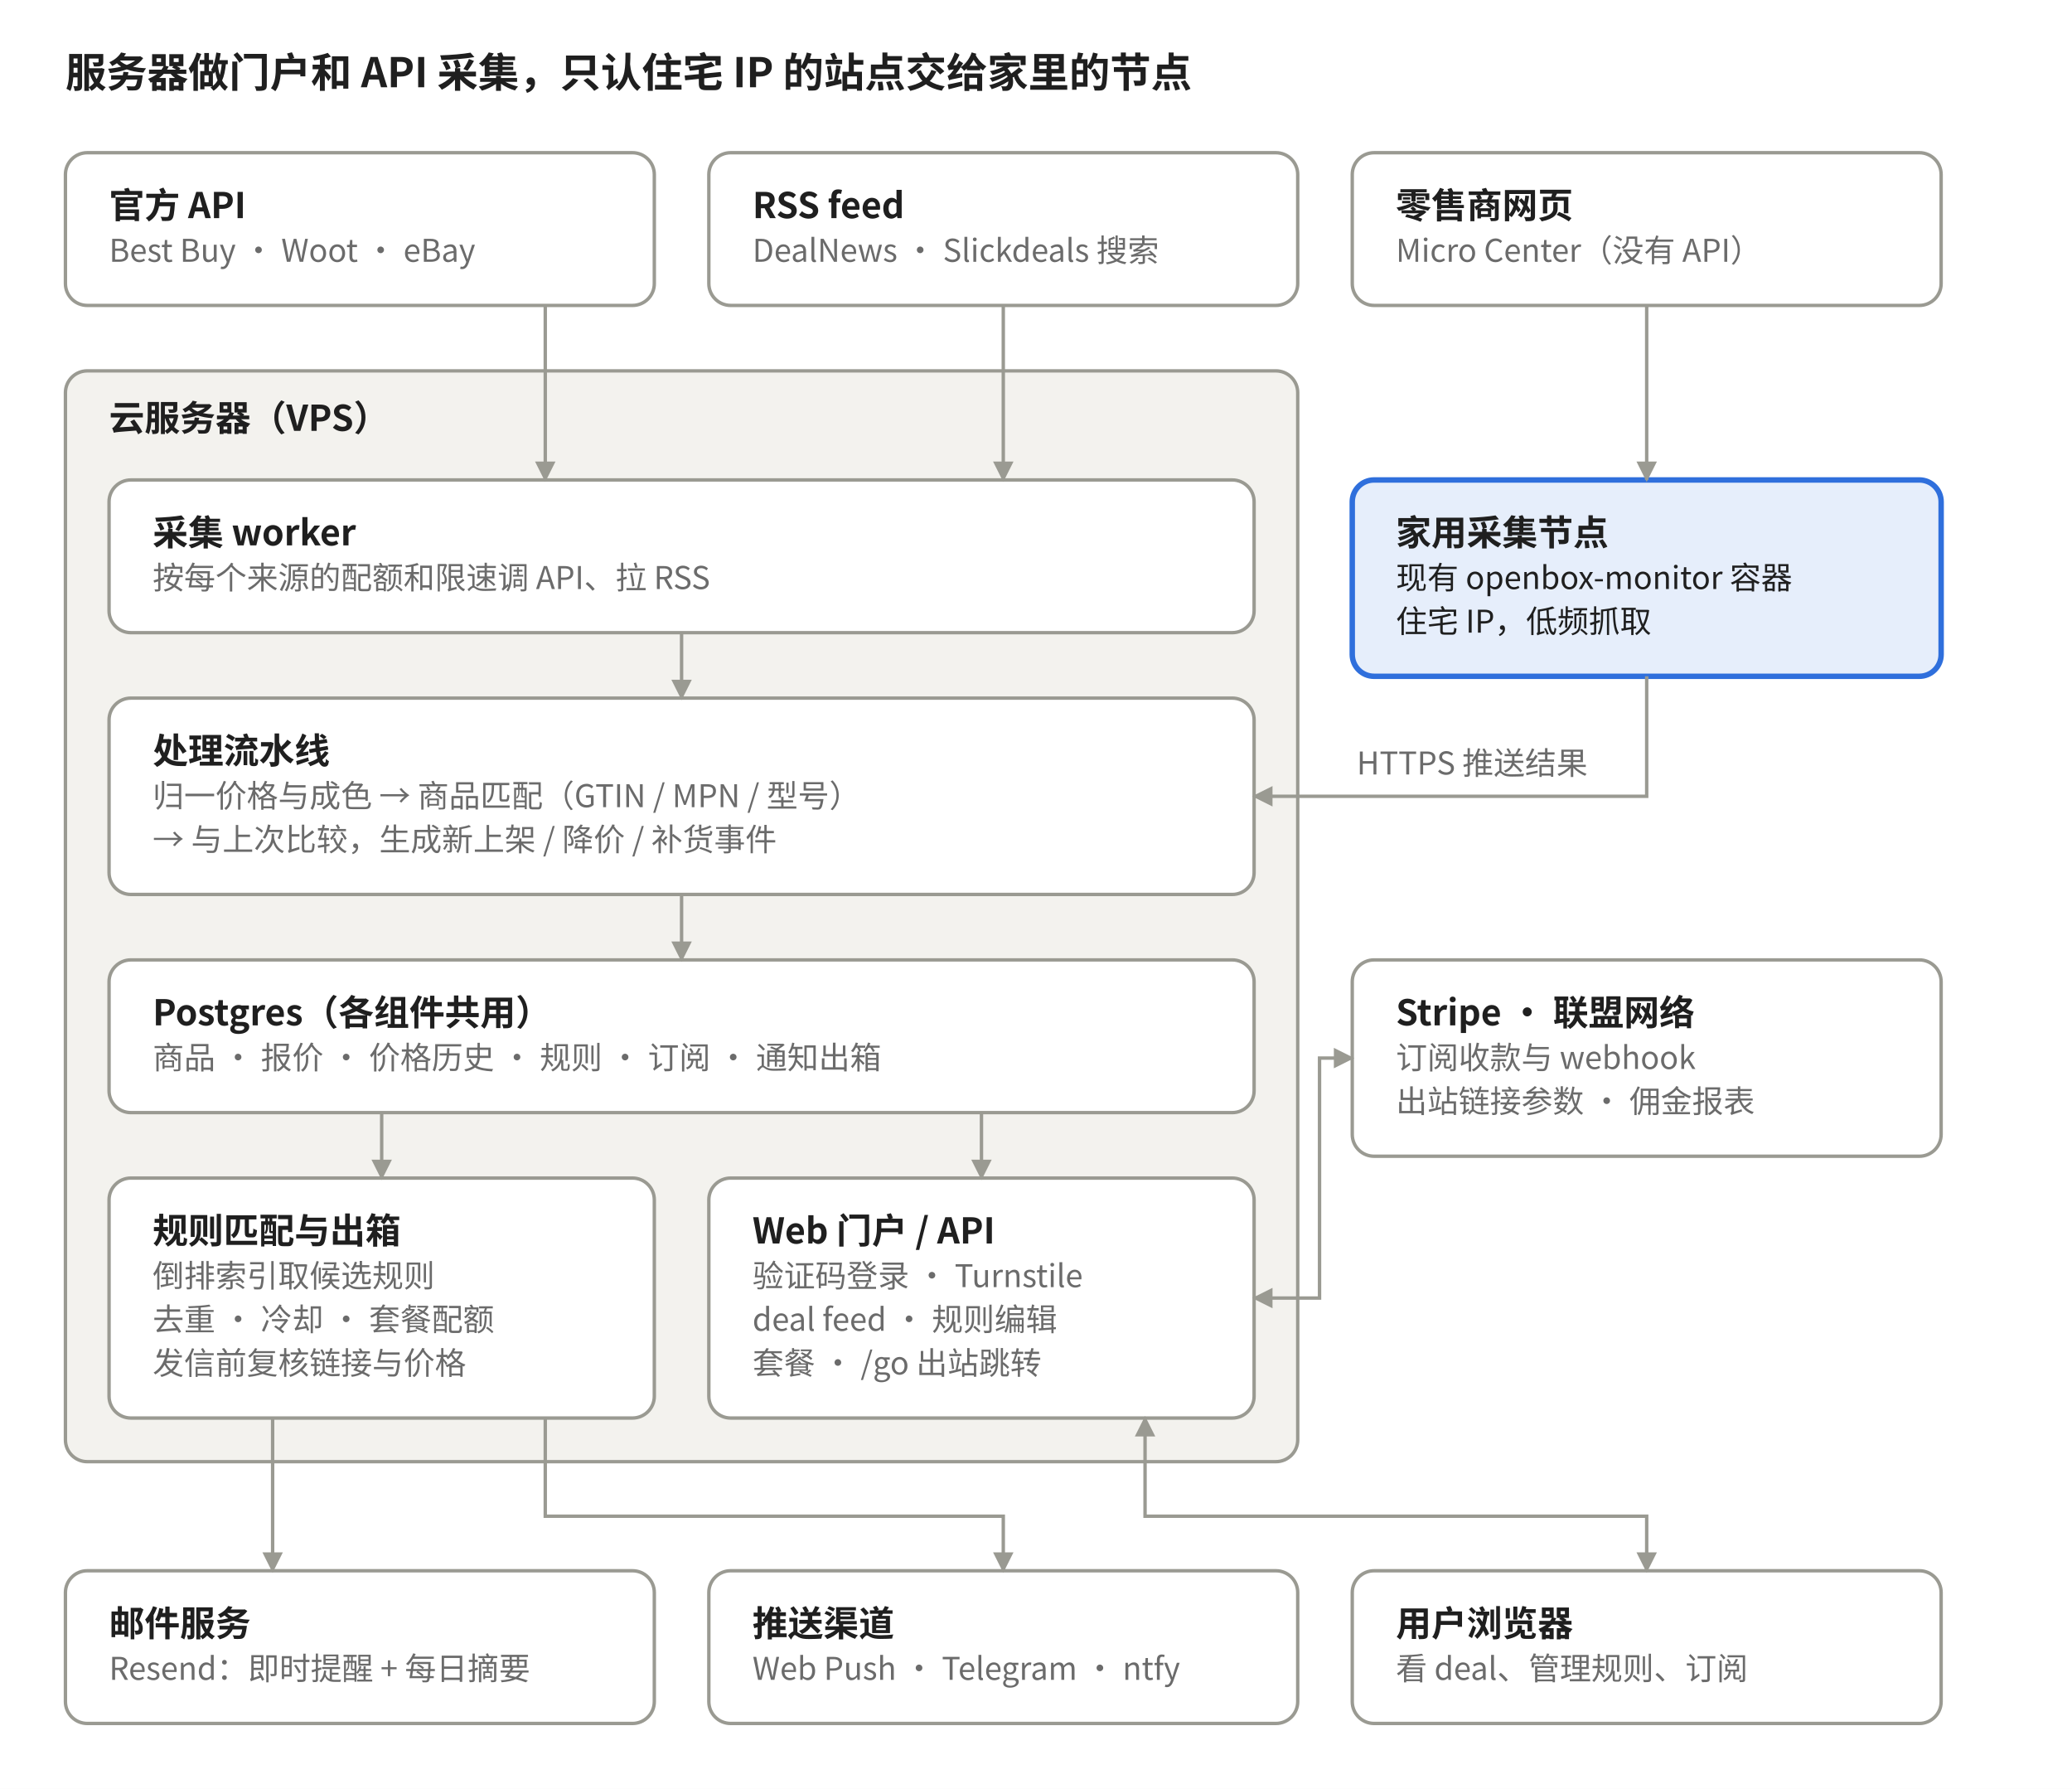
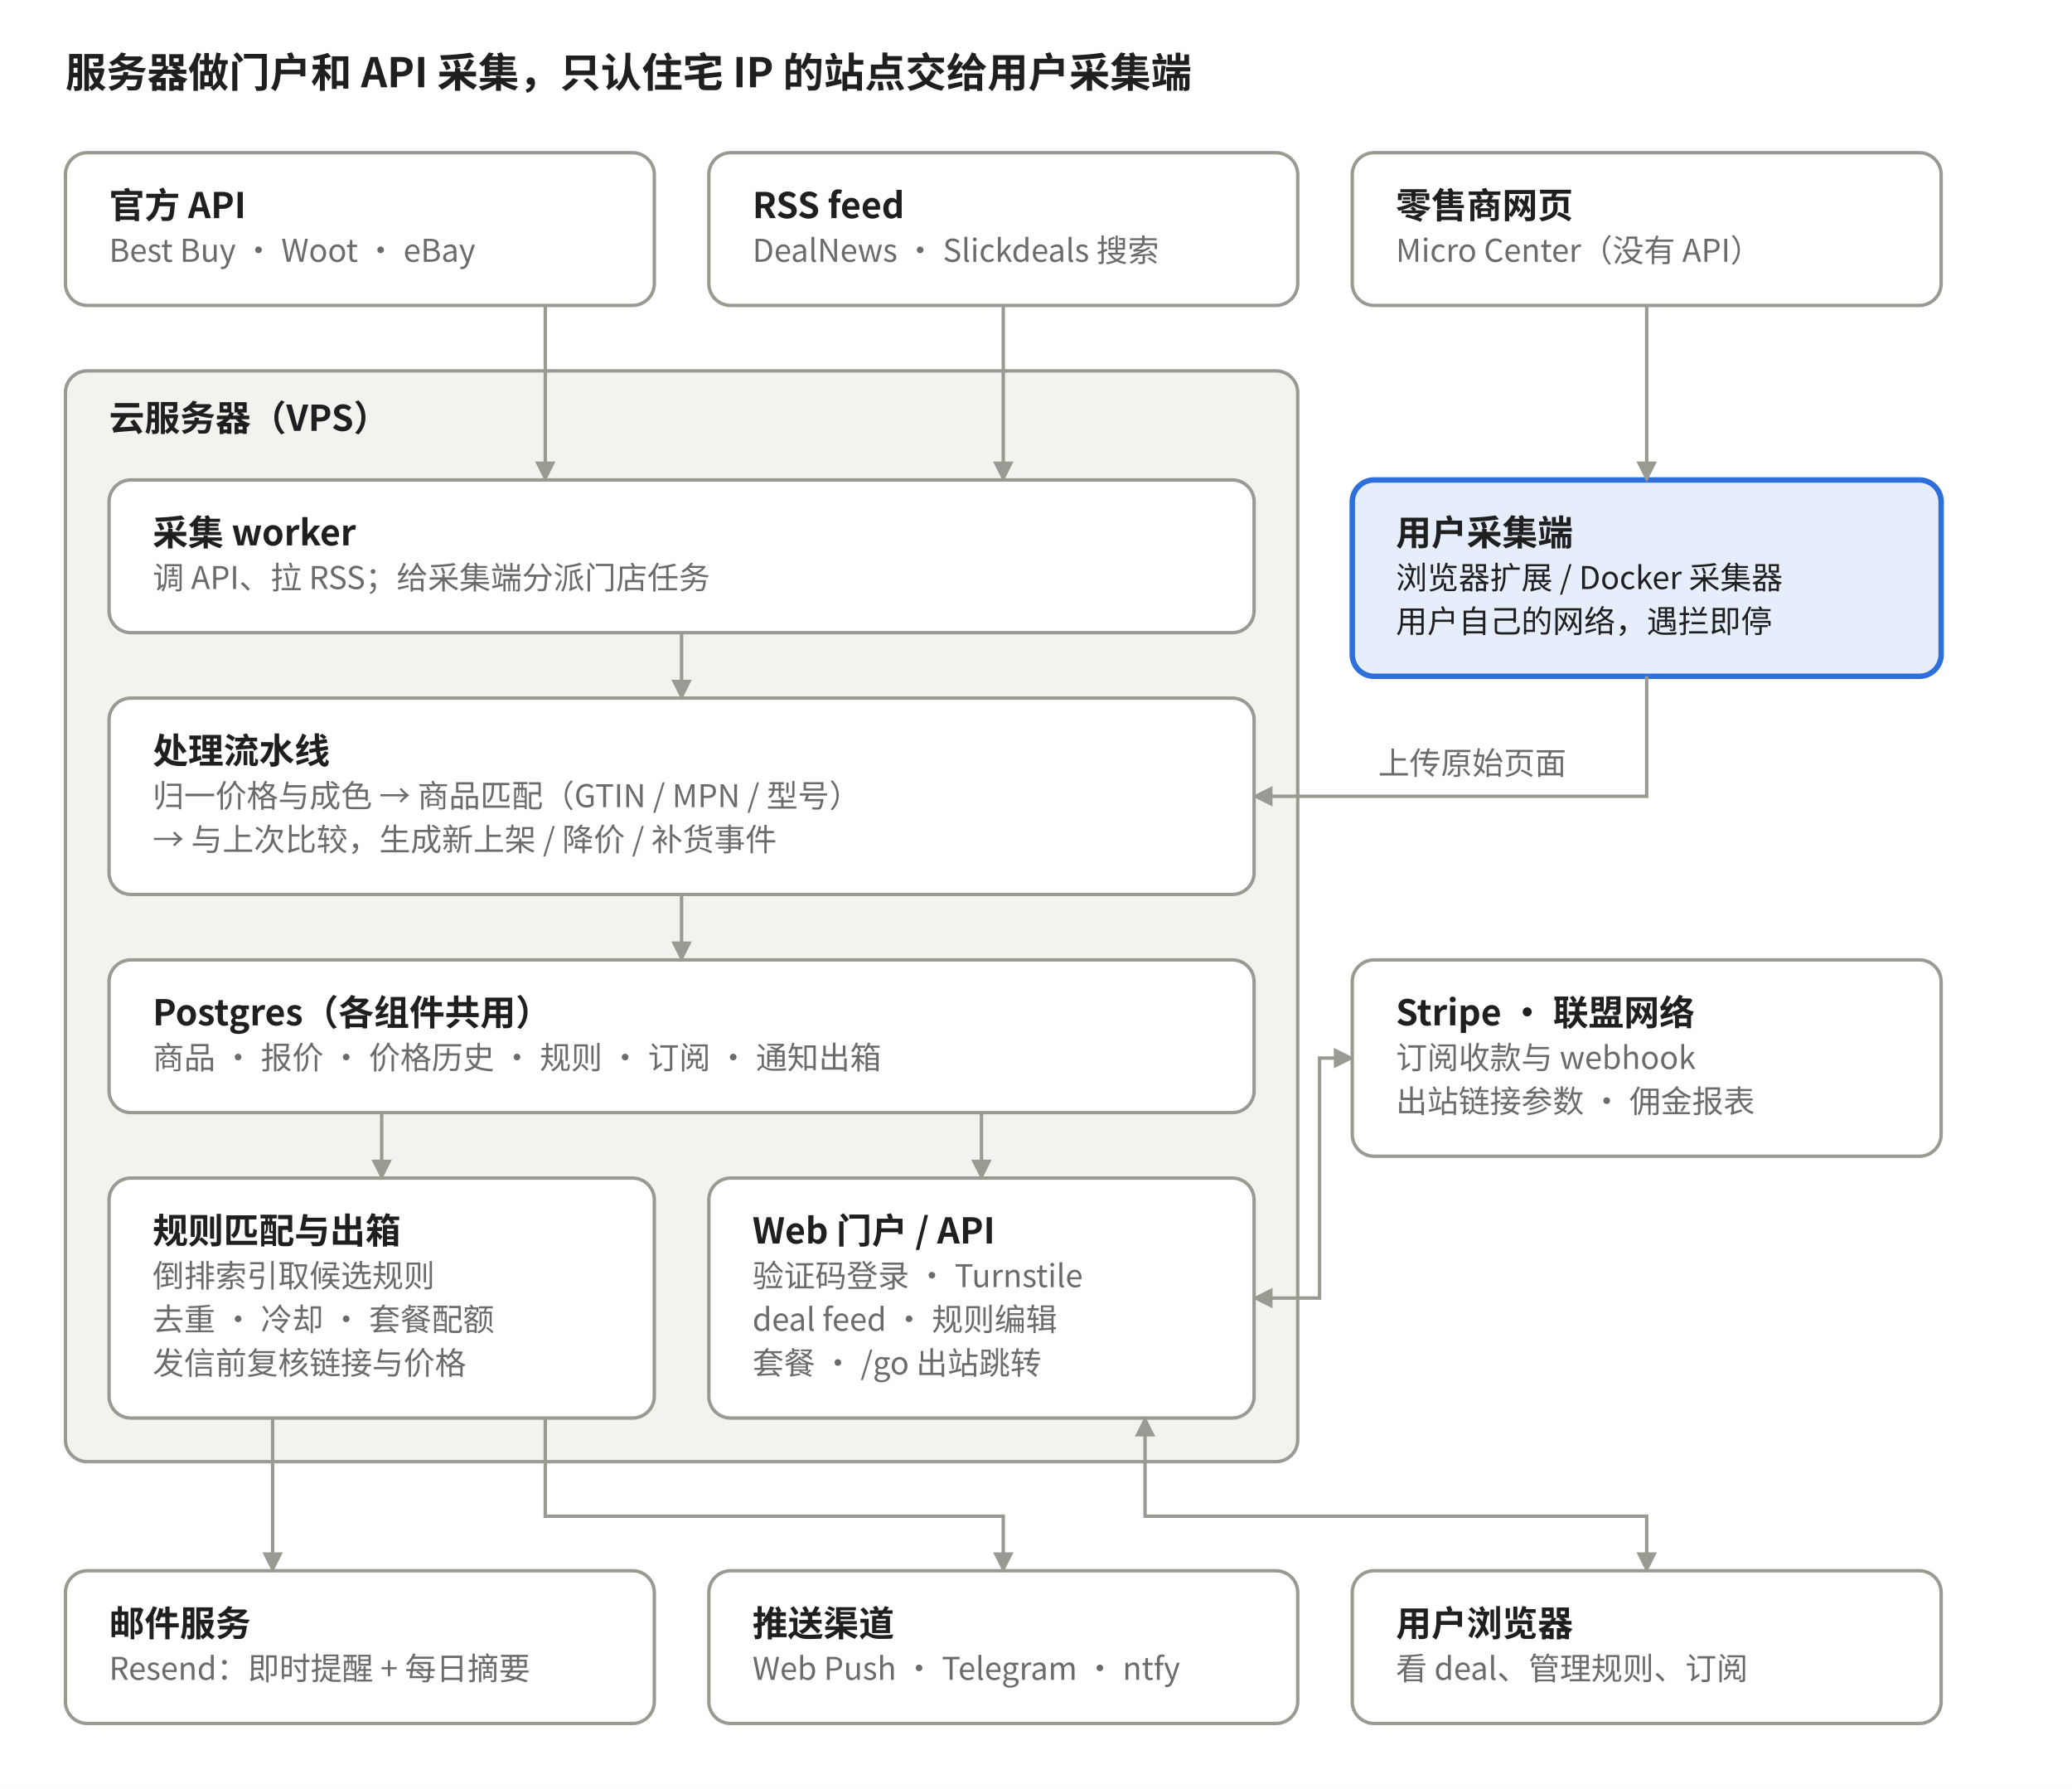
- <svg xmlns="http://www.w3.org/2000/svg" viewBox="0 0 760 656" role="img" aria-label="服务器做门户和 API 采集，只认住宅 IP 的站点交给家里的节点" font-family="-apple-system, BlinkMacSystemFont, 'PingFang SC', 'Noto Sans CJK SC', 'Microsoft YaHei', 'Segoe UI', sans-serif" font-size="13">
+ <svg xmlns="http://www.w3.org/2000/svg" viewBox="0 0 760 656" role="img" aria-label="服务器做门户和 API 采集，只认住宅 IP 的站点交给用户采集端" font-family="-apple-system, BlinkMacSystemFont, 'PingFang SC', 'Noto Sans CJK SC', 'Microsoft YaHei', 'Segoe UI', sans-serif" font-size="13">
  <defs>
    <marker id="arrow" viewBox="0 0 10 10" refX="9" refY="5" markerWidth="6" markerHeight="6" orient="auto-start-reverse">
      <path d="M0 0L10 5L0 10z" fill="#9a9a92" />
    </marker>
  </defs>
  <rect width="760" height="656" fill="#ffffff" />
-   <text x="24" y="32" font-size="15" font-weight="600" fill="#1f1f1f">服务器做门户和 API 采集，只认住宅 IP 的站点交给家里的节点</text>
+   <text x="24" y="32" font-size="15" font-weight="600" fill="#1f1f1f">服务器做门户和 API 采集，只认住宅 IP 的站点交给用户采集端</text>
  <g>
    <rect x="24" y="56" width="216" height="56" rx="8" fill="none" stroke="#9a9a92" stroke-width="1.25" />
    <text x="40" y="80" font-weight="600" fill="#1f1f1f">官方 API</text>
    <text x="40" y="96" font-size="11.5" fill="#6b6b6b">Best Buy · Woot · eBay</text>
  </g>
  <g>
    <rect x="260" y="56" width="216" height="56" rx="8" fill="none" stroke="#9a9a92" stroke-width="1.25" />
    <text x="276" y="80" font-weight="600" fill="#1f1f1f">RSS feed</text>
    <text x="276" y="96" font-size="11.5" fill="#6b6b6b">DealNews · Slickdeals 搜索</text>
  </g>
  <g>
    <rect x="496" y="56" width="216" height="56" rx="8" fill="none" stroke="#9a9a92" stroke-width="1.25" />
    <text x="512" y="80" font-weight="600" fill="#1f1f1f">零售商网页</text>
    <text x="512" y="96" font-size="11.5" fill="#6b6b6b">Micro Center（没有 API）</text>
  </g>
  <rect x="24" y="136" width="452" height="400" rx="8" fill="#f3f2ee" stroke="#9a9a92" stroke-width="1.25" />
  <text x="40" y="158" font-weight="600" fill="#1f1f1f">云服务器（VPS）</text>
  <g>
    <rect x="40" y="176" width="420" height="56" rx="8" fill="#ffffff" stroke="#9a9a92" stroke-width="1.25" />
    <text x="56" y="200" font-weight="600" fill="#1f1f1f">采集 worker</text>
-     <text x="56" y="216" font-size="11.5" fill="#6b6b6b">按每个来源的配额和限速调 API、拉 RSS</text>
+     <text x="56" y="216" font-size="11.5" fill="#6b6b6b">调 API、拉 RSS；给采集端分派门店任务</text>
  </g>
  <g>
    <rect x="40" y="256" width="420" height="72" rx="8" fill="#ffffff" stroke="#9a9a92" stroke-width="1.25" />
    <text x="56" y="280" font-weight="600" fill="#1f1f1f">处理流水线</text>
    <text x="56" y="296" font-size="11.5" fill="#6b6b6b">归一价格与成色 → 商品匹配（GTIN / MPN / 型号）</text>
    <text x="56" y="312" font-size="11.5" fill="#6b6b6b">→ 与上次比较，生成新上架 / 降价 / 补货事件</text>
  </g>
  <g>
    <rect x="40" y="352" width="420" height="56" rx="8" fill="#ffffff" stroke="#9a9a92" stroke-width="1.25" />
    <text x="56" y="376" font-weight="600" fill="#1f1f1f">Postgres（各组件共用）</text>
    <text x="56" y="392" font-size="11.5" fill="#6b6b6b">商品 · 报价 · 价格历史 · 规则 · 订阅 · 通知出箱</text>
  </g>
  <g>
    <rect x="40" y="432" width="200" height="88" rx="8" fill="#ffffff" stroke="#9a9a92" stroke-width="1.25" />
    <text x="56" y="456" font-weight="600" fill="#1f1f1f">规则匹配与出箱</text>
    <text x="56" y="472" font-size="11.5" fill="#6b6b6b">倒排索引取候选规则</text>
    <text x="56" y="488" font-size="11.5" fill="#6b6b6b">去重 · 冷却 · 套餐配额</text>
    <text x="56" y="504" font-size="11.5" fill="#6b6b6b">发信前复核链接与价格</text>
  </g>
  <g>
    <rect x="260" y="432" width="200" height="88" rx="8" fill="#ffffff" stroke="#9a9a92" stroke-width="1.25" />
    <text x="276" y="456" font-weight="600" fill="#1f1f1f">Web 门户 / API</text>
    <text x="276" y="472" font-size="11.5" fill="#6b6b6b">验证码登录 · Turnstile</text>
    <text x="276" y="488" font-size="11.5" fill="#6b6b6b">deal feed · 规则编辑</text>
    <text x="276" y="504" font-size="11.5" fill="#6b6b6b">套餐 · /go 出站跳转</text>
  </g>
  <g>
    <rect x="496" y="176" width="216" height="72" rx="8" fill="#2f6fdc" fill-opacity="0.12" stroke="#2f6fdc" stroke-width="2" />
-     <text x="512" y="200" font-weight="600" fill="#1f1f1f">家用采集节点</text>
-     <text x="512" y="216" font-size="11.5" fill="#1f1f1f">现有 openbox-monitor 容器</text>
-     <text x="512" y="232" font-size="11.5" fill="#1f1f1f">住宅 IP，低频抓取</text>
+     <text x="512" y="200" font-weight="600" fill="#1f1f1f">用户采集端</text>
+     <text x="512" y="216" font-size="11.5" fill="#1f1f1f">浏览器扩展 / Docker 采集器</text>
+     <text x="512" y="232" font-size="11.5" fill="#1f1f1f">用户自己的网络，遇拦即停</text>
  </g>
  <g>
    <rect x="496" y="352" width="216" height="72" rx="8" fill="none" stroke="#9a9a92" stroke-width="1.25" />
    <text x="512" y="376" font-weight="600" fill="#1f1f1f">Stripe · 联盟网络</text>
    <text x="512" y="392" font-size="11.5" fill="#6b6b6b">订阅收款与 webhook</text>
    <text x="512" y="408" font-size="11.5" fill="#6b6b6b">出站链接参数 · 佣金报表</text>
  </g>
  <g>
    <rect x="24" y="576" width="216" height="56" rx="8" fill="none" stroke="#9a9a92" stroke-width="1.25" />
    <text x="40" y="600" font-weight="600" fill="#1f1f1f">邮件服务</text>
    <text x="40" y="616" font-size="11.5" fill="#6b6b6b">Resend：即时提醒 + 每日摘要</text>
  </g>
  <g>
    <rect x="260" y="576" width="216" height="56" rx="8" fill="none" stroke="#9a9a92" stroke-width="1.25" />
    <text x="276" y="600" font-weight="600" fill="#1f1f1f">推送渠道</text>
    <text x="276" y="616" font-size="11.5" fill="#6b6b6b">Web Push · Telegram · ntfy</text>
  </g>
  <g>
    <rect x="496" y="576" width="216" height="56" rx="8" fill="none" stroke="#9a9a92" stroke-width="1.25" />
    <text x="512" y="600" font-weight="600" fill="#1f1f1f">用户浏览器</text>
    <text x="512" y="616" font-size="11.5" fill="#6b6b6b">看 deal、管理规则、订阅</text>
  </g>
  <g fill="none" stroke="#9a9a92" stroke-width="1.25">
    <path d="M200 112V176" marker-end="url(#arrow)" />
    <path d="M368 112V176" marker-end="url(#arrow)" />
    <path d="M604 112V176" marker-end="url(#arrow)" />
    <path d="M604 248V292H460" marker-end="url(#arrow)" />
    <path d="M250 232V256" marker-end="url(#arrow)" />
    <path d="M250 328V352" marker-end="url(#arrow)" />
    <path d="M140 408V432" marker-end="url(#arrow)" />
    <path d="M360 408V432" marker-end="url(#arrow)" />
    <path d="M100 520V576" marker-end="url(#arrow)" />
    <path d="M200 520V556H368V576" marker-end="url(#arrow)" />
    <path d="M420 520V556H604V576" marker-start="url(#arrow)" marker-end="url(#arrow)" />
    <path d="M496 388H484V476H460" marker-start="url(#arrow)" marker-end="url(#arrow)" />
  </g>
-   <text x="540" y="284" text-anchor="middle" font-size="11.5" fill="#6b6b6b">HTTPS 推送结果</text>
+   <text x="540" y="284" text-anchor="middle" font-size="11.5" fill="#6b6b6b">上传原始页面</text>
</svg>
